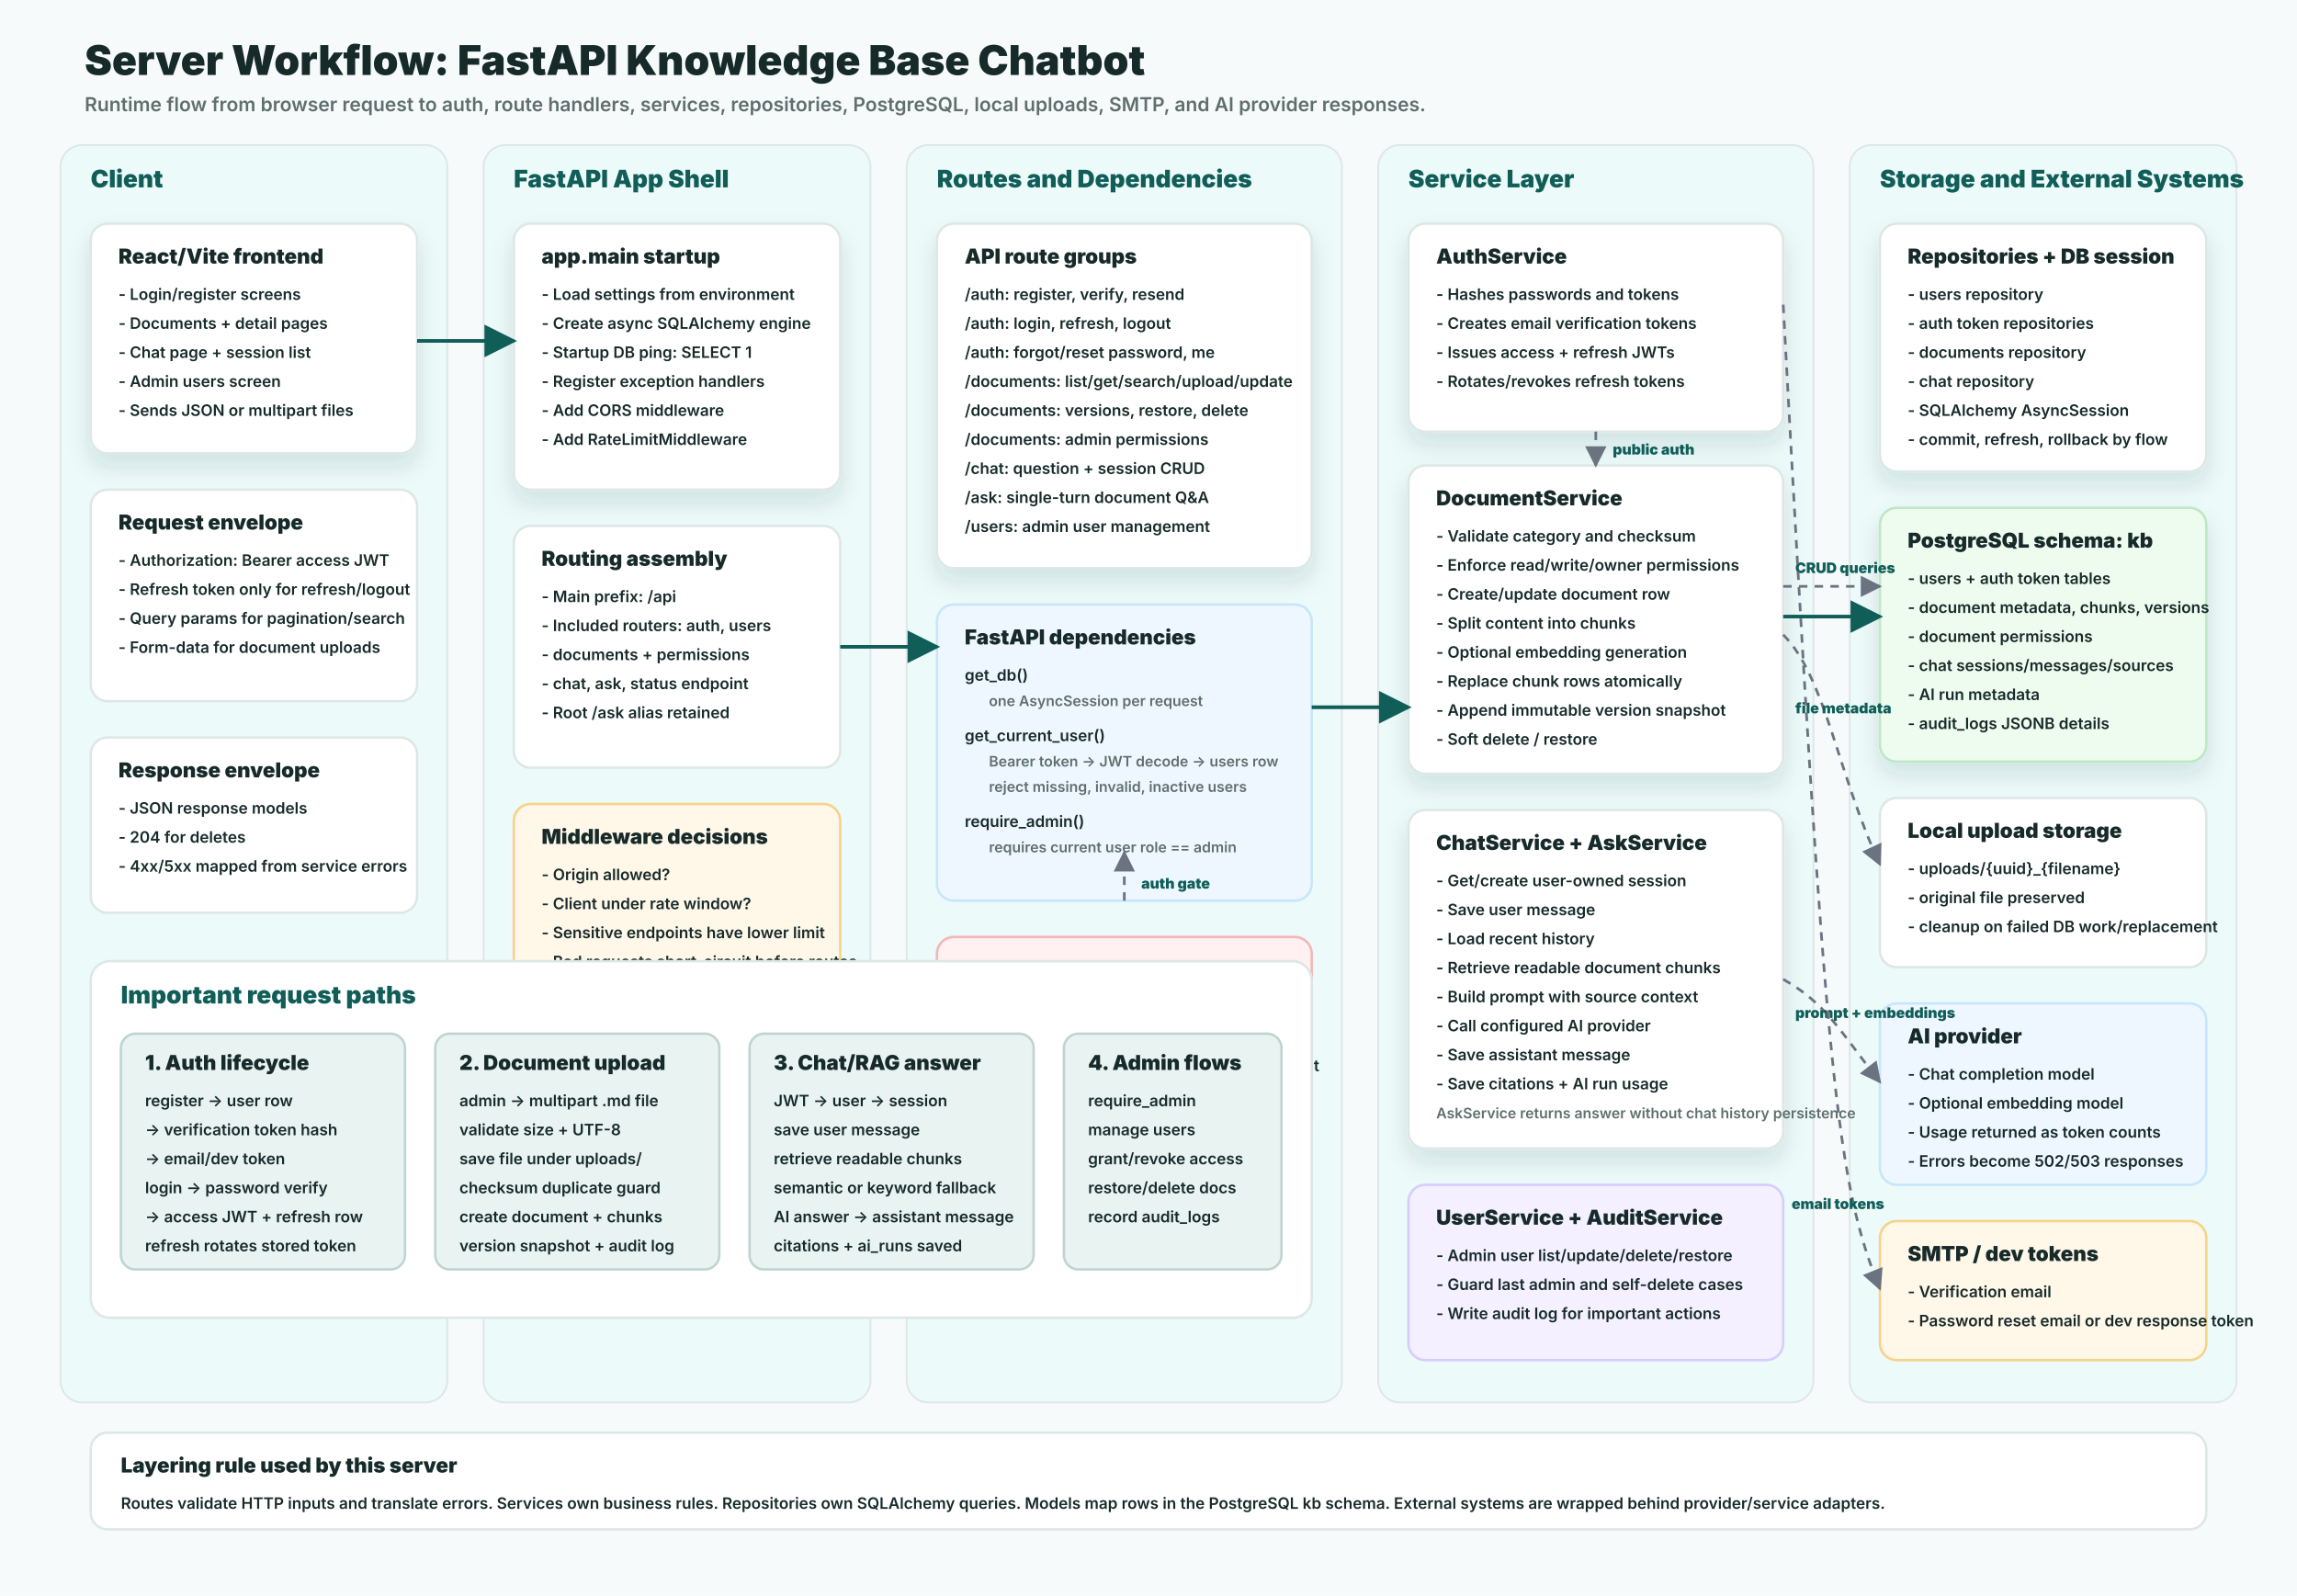
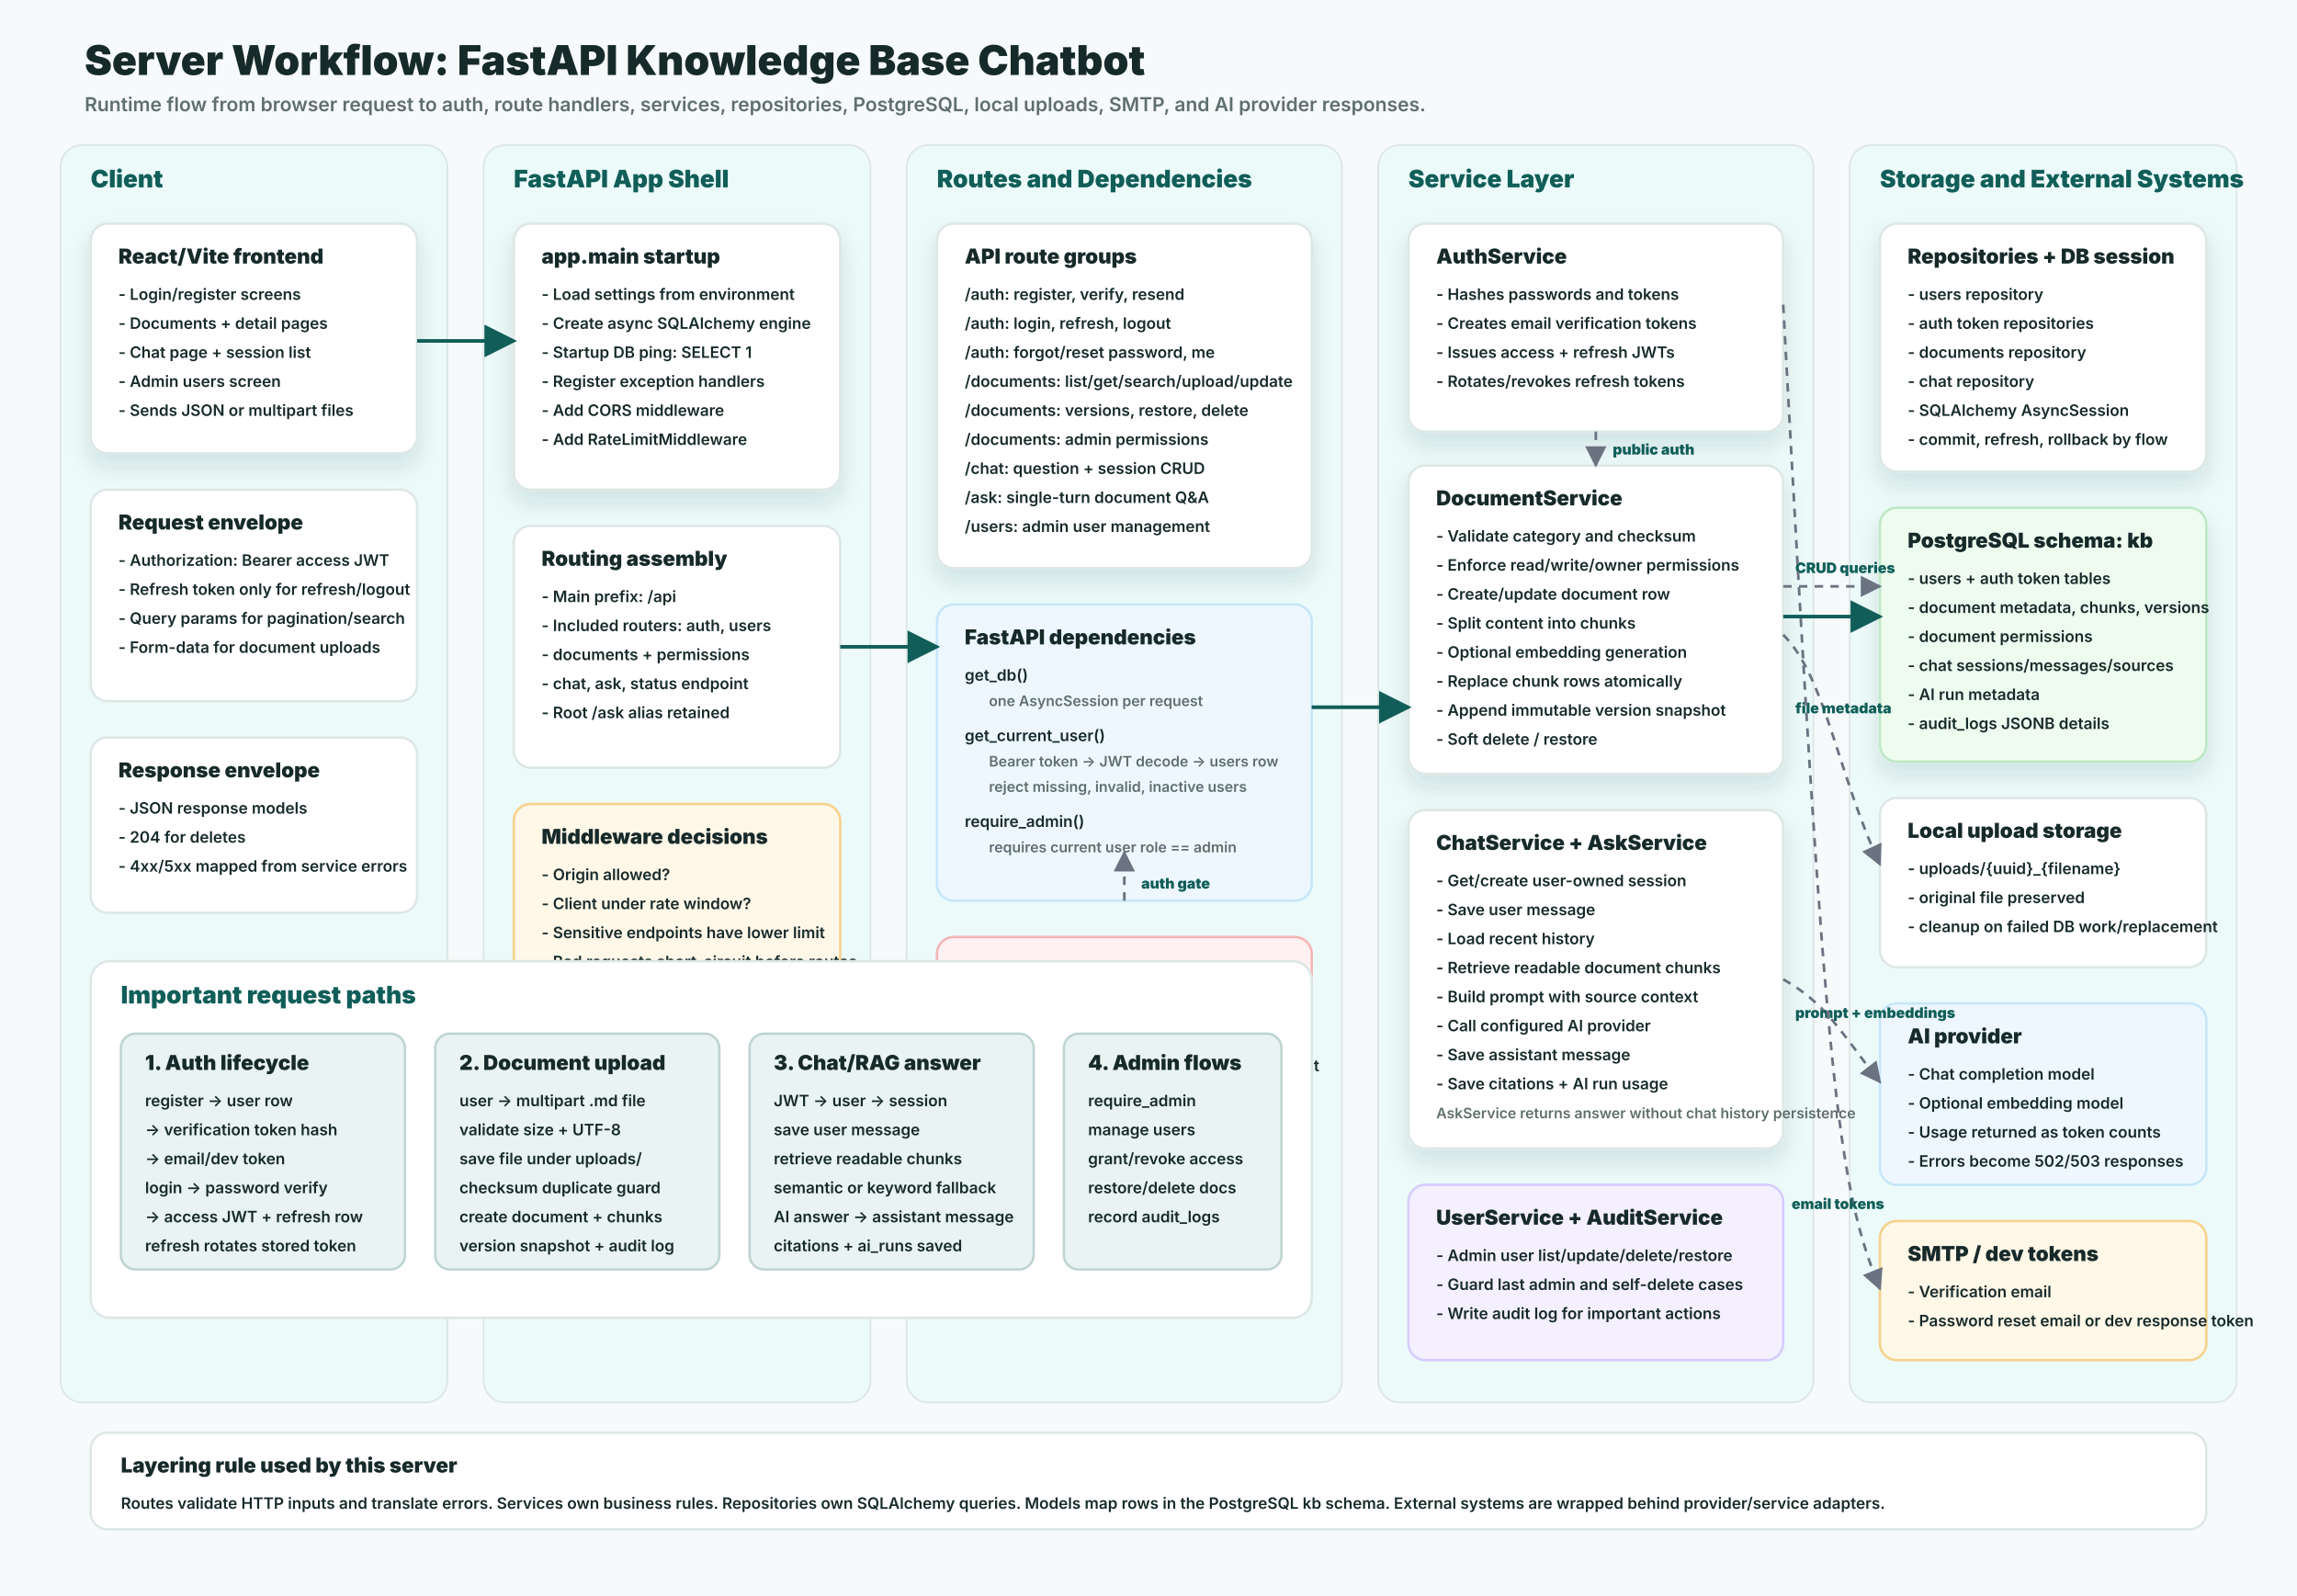
<svg xmlns="http://www.w3.org/2000/svg" width="1900" height="1320" viewBox="0 0 1900 1320" role="img" aria-labelledby="title desc">
  <defs>
    <marker id="arrow" viewBox="0 0 10 10" refX="9" refY="5" markerWidth="9" markerHeight="9" orient="auto-start-reverse">
      <path d="M 0 0 L 10 5 L 0 10 z" fill="#115E59" />
    </marker>
    <marker id="mutedArrow" viewBox="0 0 10 10" refX="9" refY="5" markerWidth="8" markerHeight="8" orient="auto-start-reverse">
      <path d="M 0 0 L 10 5 L 0 10 z" fill="#6B7280" />
    </marker>
    <filter id="shadow" x="-20%" y="-20%" width="140%" height="140%">
      <feDropShadow dx="0" dy="10" stdDeviation="9" flood-color="#172A2A" flood-opacity="0.12" />
    </filter>
    <style>
      .bg { fill: #F7FAFA; }
      .panel { fill: #FFFFFF; stroke: #DDE7E6; stroke-width: 2; filter: url(#shadow); }
      .panel-soft { fill: #FFFFFF; stroke: #DDE7E6; stroke-width: 2; }
      .accent { fill: #0F766E; }
      .accent-soft { fill: #E8F3F2; stroke: #BFD4D2; stroke-width: 2; }
      .blue-soft { fill: #EEF7FF; stroke: #C7E6FA; stroke-width: 2; }
      .amber-soft { fill: #FFF7E8; stroke: #F6D28B; stroke-width: 2; }
      .green-soft { fill: #EEFBEF; stroke: #BEE7C6; stroke-width: 2; }
      .red-soft { fill: #FFF1F1; stroke: #F4B6B6; stroke-width: 2; }
      .purple-soft { fill: #F4F0FF; stroke: #D7CCFF; stroke-width: 2; }
      .title { fill: #172A2A; font: 900 34px Inter, Segoe UI, Arial, sans-serif; }
      .subtitle { fill: #5F6F6D; font: 600 16px Inter, Segoe UI, Arial, sans-serif; }
      .section-title { fill: #115E59; font: 900 20px Inter, Segoe UI, Arial, sans-serif; }
      .box-title { fill: #172A2A; font: 900 17px Inter, Segoe UI, Arial, sans-serif; }
      .text { fill: #172A2A; font: 600 13px Inter, Segoe UI, Arial, sans-serif; }
      .small { fill: #5F6F6D; font: 600 12px Inter, Segoe UI, Arial, sans-serif; }
      .tiny { fill: #5F6F6D; font: 600 11px Inter, Segoe UI, Arial, sans-serif; }
      .label { fill: #115E59; font: 900 12px Inter, Segoe UI, Arial, sans-serif; }
      .white { fill: #FFFFFF; font: 900 14px Inter, Segoe UI, Arial, sans-serif; }
      .arrow { stroke: #115E59; stroke-width: 3; fill: none; marker-end: url(#arrow); }
      .muted-arrow { stroke: #6B7280; stroke-width: 2.2; fill: none; marker-end: url(#mutedArrow); stroke-dasharray: 7 6; }
      .lane { fill: #ECFAFA; stroke: #DDE7E6; stroke-width: 1.5; }
    </style>
  </defs>
  <rect class="bg" x="0" y="0" width="1900" height="1320" />
  <text class="title" x="70" y="62">Server Workflow: FastAPI Knowledge Base Chatbot</text>
  <text class="subtitle" x="70" y="92">Runtime flow from browser request to auth, route handlers, services, repositories, PostgreSQL, local uploads, SMTP, and AI provider responses.</text>
  <rect class="lane" x="50" y="120" width="320" height="1040" rx="18" />
  <rect class="lane" x="400" y="120" width="320" height="1040" rx="18" />
  <rect class="lane" x="750" y="120" width="360" height="1040" rx="18" />
  <rect class="lane" x="1140" y="120" width="360" height="1040" rx="18" />
  <rect class="lane" x="1530" y="120" width="320" height="1040" rx="18" />
  <text class="section-title" x="75" y="155">Client</text>
  <text class="section-title" x="425" y="155">FastAPI App Shell</text>
  <text class="section-title" x="775" y="155">Routes and Dependencies</text>
  <text class="section-title" x="1165" y="155">Service Layer</text>
  <text class="section-title" x="1555" y="155">Storage and External Systems</text>
  <rect class="panel" x="75" y="185" width="270" height="190" rx="14" />
  <text class="box-title" x="98" y="218">React/Vite frontend</text>
  <text class="text" x="98" y="248">- Login/register screens</text>
  <text class="text" x="98" y="272">- Documents + detail pages</text>
  <text class="text" x="98" y="296">- Chat page + session list</text>
  <text class="text" x="98" y="320">- Admin users screen</text>
  <text class="text" x="98" y="344">- Sends JSON or multipart files</text>
  <rect class="panel-soft" x="75" y="405" width="270" height="175" rx="14" />
  <text class="box-title" x="98" y="438">Request envelope</text>
  <text class="text" x="98" y="468">- Authorization: Bearer access JWT</text>
  <text class="text" x="98" y="492">- Refresh token only for refresh/logout</text>
  <text class="text" x="98" y="516">- Query params for pagination/search</text>
  <text class="text" x="98" y="540">- Form-data for document uploads</text>
  <rect class="panel-soft" x="75" y="610" width="270" height="145" rx="14" />
  <text class="box-title" x="98" y="643">Response envelope</text>
  <text class="text" x="98" y="673">- JSON response models</text>
  <text class="text" x="98" y="697">- 204 for deletes</text>
  <text class="text" x="98" y="721">- 4xx/5xx mapped from service errors</text>
  <rect class="panel" x="425" y="185" width="270" height="220" rx="14" />
  <text class="box-title" x="448" y="218">app.main startup</text>
  <text class="text" x="448" y="248">- Load settings from environment</text>
  <text class="text" x="448" y="272">- Create async SQLAlchemy engine</text>
  <text class="text" x="448" y="296">- Startup DB ping: SELECT 1</text>
  <text class="text" x="448" y="320">- Register exception handlers</text>
  <text class="text" x="448" y="344">- Add CORS middleware</text>
  <text class="text" x="448" y="368">- Add RateLimitMiddleware</text>
  <rect class="panel-soft" x="425" y="435" width="270" height="200" rx="14" />
  <text class="box-title" x="448" y="468">Routing assembly</text>
  <text class="text" x="448" y="498">- Main prefix: /api</text>
  <text class="text" x="448" y="522">- Included routers: auth, users</text>
  <text class="text" x="448" y="546">- documents + permissions</text>
  <text class="text" x="448" y="570">- chat, ask, status endpoint</text>
  <text class="text" x="448" y="594">- Root /ask alias retained</text>
  <rect class="panel-soft amber-soft" x="425" y="665" width="270" height="180" rx="14" />
  <text class="box-title" x="448" y="698">Middleware decisions</text>
  <text class="text" x="448" y="728">- Origin allowed?</text>
  <text class="text" x="448" y="752">- Client under rate window?</text>
  <text class="text" x="448" y="776">- Sensitive endpoints have lower limit</text>
  <text class="text" x="448" y="800">- Bad requests short-circuit before routes</text>
  <rect class="panel" x="775" y="185" width="310" height="285" rx="14" />
  <text class="box-title" x="798" y="218">API route groups</text>
  <text class="text" x="798" y="248">/auth: register, verify, resend</text>
  <text class="text" x="798" y="272">/auth: login, refresh, logout</text>
  <text class="text" x="798" y="296">/auth: forgot/reset password, me</text>
  <text class="text" x="798" y="320">/documents: list/get/search/upload/update</text>
  <text class="text" x="798" y="344">/documents: versions, restore, delete</text>
  <text class="text" x="798" y="368">/documents: admin permissions</text>
  <text class="text" x="798" y="392">/chat: question + session CRUD</text>
  <text class="text" x="798" y="416">/ask: single-turn document Q&amp;A</text>
  <text class="text" x="798" y="440">/users: admin user management</text>
  <rect class="panel-soft blue-soft" x="775" y="500" width="310" height="245" rx="14" />
  <text class="box-title" x="798" y="533">FastAPI dependencies</text>
  <text class="text" x="798" y="563">get_db()</text>
  <text class="small" x="818" y="584">one AsyncSession per request</text>
  <text class="text" x="798" y="613">get_current_user()</text>
  <text class="small" x="818" y="634">Bearer token -&gt; JWT decode -&gt; users row</text>
  <text class="small" x="818" y="655">reject missing, invalid, inactive users</text>
  <text class="text" x="798" y="684">require_admin()</text>
  <text class="small" x="818" y="705">requires current user role == admin</text>
  <rect class="panel-soft red-soft" x="775" y="775" width="310" height="165" rx="14" />
  <text class="box-title" x="798" y="808">Error translation</text>
  <text class="text" x="798" y="838">- Services raise domain errors</text>
  <text class="text" x="798" y="862">- Routes choose HTTP status</text>
  <text class="text" x="798" y="886">- Exception handlers keep payloads consistent</text>
  <text class="text" x="798" y="910">- AI errors map to 502/503</text>
  <rect class="panel" x="1165" y="185" width="310" height="172" rx="14" />
  <text class="box-title" x="1188" y="218">AuthService</text>
  <text class="text" x="1188" y="248">- Hashes passwords and tokens</text>
  <text class="text" x="1188" y="272">- Creates email verification tokens</text>
  <text class="text" x="1188" y="296">- Issues access + refresh JWTs</text>
  <text class="text" x="1188" y="320">- Rotates/revokes refresh tokens</text>
  <rect class="panel" x="1165" y="385" width="310" height="255" rx="14" />
  <text class="box-title" x="1188" y="418">DocumentService</text>
  <text class="text" x="1188" y="448">- Validate category and checksum</text>
  <text class="text" x="1188" y="472">- Enforce read/write/owner permissions</text>
  <text class="text" x="1188" y="496">- Create/update document row</text>
  <text class="text" x="1188" y="520">- Split content into chunks</text>
  <text class="text" x="1188" y="544">- Optional embedding generation</text>
  <text class="text" x="1188" y="568">- Replace chunk rows atomically</text>
  <text class="text" x="1188" y="592">- Append immutable version snapshot</text>
  <text class="text" x="1188" y="616">- Soft delete / restore</text>
  <rect class="panel" x="1165" y="670" width="310" height="280" rx="14" />
  <text class="box-title" x="1188" y="703">ChatService + AskService</text>
  <text class="text" x="1188" y="733">- Get/create user-owned session</text>
  <text class="text" x="1188" y="757">- Save user message</text>
  <text class="text" x="1188" y="781">- Load recent history</text>
  <text class="text" x="1188" y="805">- Retrieve readable document chunks</text>
  <text class="text" x="1188" y="829">- Build prompt with source context</text>
  <text class="text" x="1188" y="853">- Call configured AI provider</text>
  <text class="text" x="1188" y="877">- Save assistant message</text>
  <text class="text" x="1188" y="901">- Save citations + AI run usage</text>
  <text class="small" x="1188" y="925">AskService returns answer without chat history persistence</text>
  <rect class="panel-soft purple-soft" x="1165" y="980" width="310" height="145" rx="14" />
  <text class="box-title" x="1188" y="1013">UserService + AuditService</text>
  <text class="text" x="1188" y="1043">- Admin user list/update/delete/restore</text>
  <text class="text" x="1188" y="1067">- Guard last admin and self-delete cases</text>
  <text class="text" x="1188" y="1091">- Write audit log for important actions</text>
  <rect class="panel" x="1555" y="185" width="270" height="205" rx="14" />
  <text class="box-title" x="1578" y="218">Repositories + DB session</text>
  <text class="text" x="1578" y="248">- users repository</text>
  <text class="text" x="1578" y="272">- auth token repositories</text>
  <text class="text" x="1578" y="296">- documents repository</text>
  <text class="text" x="1578" y="320">- chat repository</text>
  <text class="text" x="1578" y="344">- SQLAlchemy AsyncSession</text>
  <text class="text" x="1578" y="368">- commit, refresh, rollback by flow</text>
  <rect class="panel green-soft" x="1555" y="420" width="270" height="210" rx="14" />
  <text class="box-title" x="1578" y="453">PostgreSQL schema: kb</text>
  <text class="text" x="1578" y="483">- users + auth token tables</text>
  <text class="text" x="1578" y="507">- document metadata, chunks, versions</text>
  <text class="text" x="1578" y="531">- document permissions</text>
  <text class="text" x="1578" y="555">- chat sessions/messages/sources</text>
  <text class="text" x="1578" y="579">- AI run metadata</text>
  <text class="text" x="1578" y="603">- audit_logs JSONB details</text>
  <rect class="panel-soft" x="1555" y="660" width="270" height="140" rx="14" />
  <text class="box-title" x="1578" y="693">Local upload storage</text>
  <text class="text" x="1578" y="723">- uploads/{uuid}_{filename}</text>
  <text class="text" x="1578" y="747">- original file preserved</text>
  <text class="text" x="1578" y="771">- cleanup on failed DB work/replacement</text>
  <rect class="panel-soft blue-soft" x="1555" y="830" width="270" height="150" rx="14" />
  <text class="box-title" x="1578" y="863">AI provider</text>
  <text class="text" x="1578" y="893">- Chat completion model</text>
  <text class="text" x="1578" y="917">- Optional embedding model</text>
  <text class="text" x="1578" y="941">- Usage returned as token counts</text>
  <text class="text" x="1578" y="965">- Errors become 502/503 responses</text>
  <rect class="panel-soft amber-soft" x="1555" y="1010" width="270" height="115" rx="14" />
  <text class="box-title" x="1578" y="1043">SMTP / dev tokens</text>
  <text class="text" x="1578" y="1073">- Verification email</text>
  <text class="text" x="1578" y="1097">- Password reset email or dev response token</text>
  <path class="arrow" d="M 345 282 C 370 282, 395 282, 425 282" />
  <path class="arrow" d="M 695 535 C 720 535, 745 535, 775 535" />
  <path class="arrow" d="M 1085 585 C 1110 585, 1135 585, 1165 585" />
  <path class="arrow" d="M 1475 510 C 1500 510, 1525 510, 1555 510" />
  <path class="muted-arrow" d="M 930 745 C 930 725, 930 720, 930 705" />
  <text class="label" x="944" y="735">auth gate</text>
  <path class="muted-arrow" d="M 1320 357 C 1320 370, 1320 374, 1320 385" />
  <text class="label" x="1334" y="376">public auth</text>
  <path class="muted-arrow" d="M 1475 485 C 1510 485, 1520 485, 1555 485" />
  <text class="label" x="1485" y="474">CRUD queries</text>
  <path class="muted-arrow" d="M 1475 525 C 1510 560, 1520 640, 1555 715" />
  <text class="label" x="1485" y="590">file metadata</text>
  <path class="muted-arrow" d="M 1475 810 C 1510 830, 1520 850, 1555 895" />
  <text class="label" x="1485" y="842">prompt + embeddings</text>
  <path class="muted-arrow" d="M 1475 252 C 1510 900, 1520 980, 1555 1066" />
  <text class="label" x="1482" y="1000">email tokens</text>
  <rect class="panel-soft" x="75" y="795" width="1010" height="295" rx="16" />
  <text class="section-title" x="100" y="830">Important request paths</text>
  <rect class="accent-soft" x="100" y="855" width="235" height="195" rx="12" />
  <text class="box-title" x="120" y="885">1. Auth lifecycle</text>
  <text class="text" x="120" y="915">register -&gt; user row</text>
  <text class="text" x="120" y="939">-&gt; verification token hash</text>
  <text class="text" x="120" y="963">-&gt; email/dev token</text>
  <text class="text" x="120" y="987">login -&gt; password verify</text>
  <text class="text" x="120" y="1011">-&gt; access JWT + refresh row</text>
  <text class="text" x="120" y="1035">refresh rotates stored token</text>
  <rect class="accent-soft" x="360" y="855" width="235" height="195" rx="12" />
  <text class="box-title" x="380" y="885">2. Document upload</text>
-   <text class="text" x="380" y="915">admin -&gt; multipart .md file</text>
+   <text class="text" x="380" y="915">user -&gt; multipart .md file</text>
  <text class="text" x="380" y="939">validate size + UTF-8</text>
  <text class="text" x="380" y="963">save file under uploads/</text>
  <text class="text" x="380" y="987">checksum duplicate guard</text>
  <text class="text" x="380" y="1011">create document + chunks</text>
  <text class="text" x="380" y="1035">version snapshot + audit log</text>
  <rect class="accent-soft" x="620" y="855" width="235" height="195" rx="12" />
  <text class="box-title" x="640" y="885">3. Chat/RAG answer</text>
  <text class="text" x="640" y="915">JWT -&gt; user -&gt; session</text>
  <text class="text" x="640" y="939">save user message</text>
  <text class="text" x="640" y="963">retrieve readable chunks</text>
  <text class="text" x="640" y="987">semantic or keyword fallback</text>
  <text class="text" x="640" y="1011">AI answer -&gt; assistant message</text>
  <text class="text" x="640" y="1035">citations + ai_runs saved</text>
  <rect class="accent-soft" x="880" y="855" width="180" height="195" rx="12" />
  <text class="box-title" x="900" y="885">4. Admin flows</text>
  <text class="text" x="900" y="915">require_admin</text>
  <text class="text" x="900" y="939">manage users</text>
  <text class="text" x="900" y="963">grant/revoke access</text>
  <text class="text" x="900" y="987">restore/delete docs</text>
  <text class="text" x="900" y="1011">record audit_logs</text>
  <rect class="panel-soft" x="75" y="1185" width="1750" height="80" rx="14" />
  <text class="box-title" x="100" y="1218">Layering rule used by this server</text>
  <text class="text" x="100" y="1248">Routes validate HTTP inputs and translate errors. Services own business rules. Repositories own SQLAlchemy queries. Models map rows in the PostgreSQL kb schema. External systems are wrapped behind provider/service adapters.</text>
</svg>
